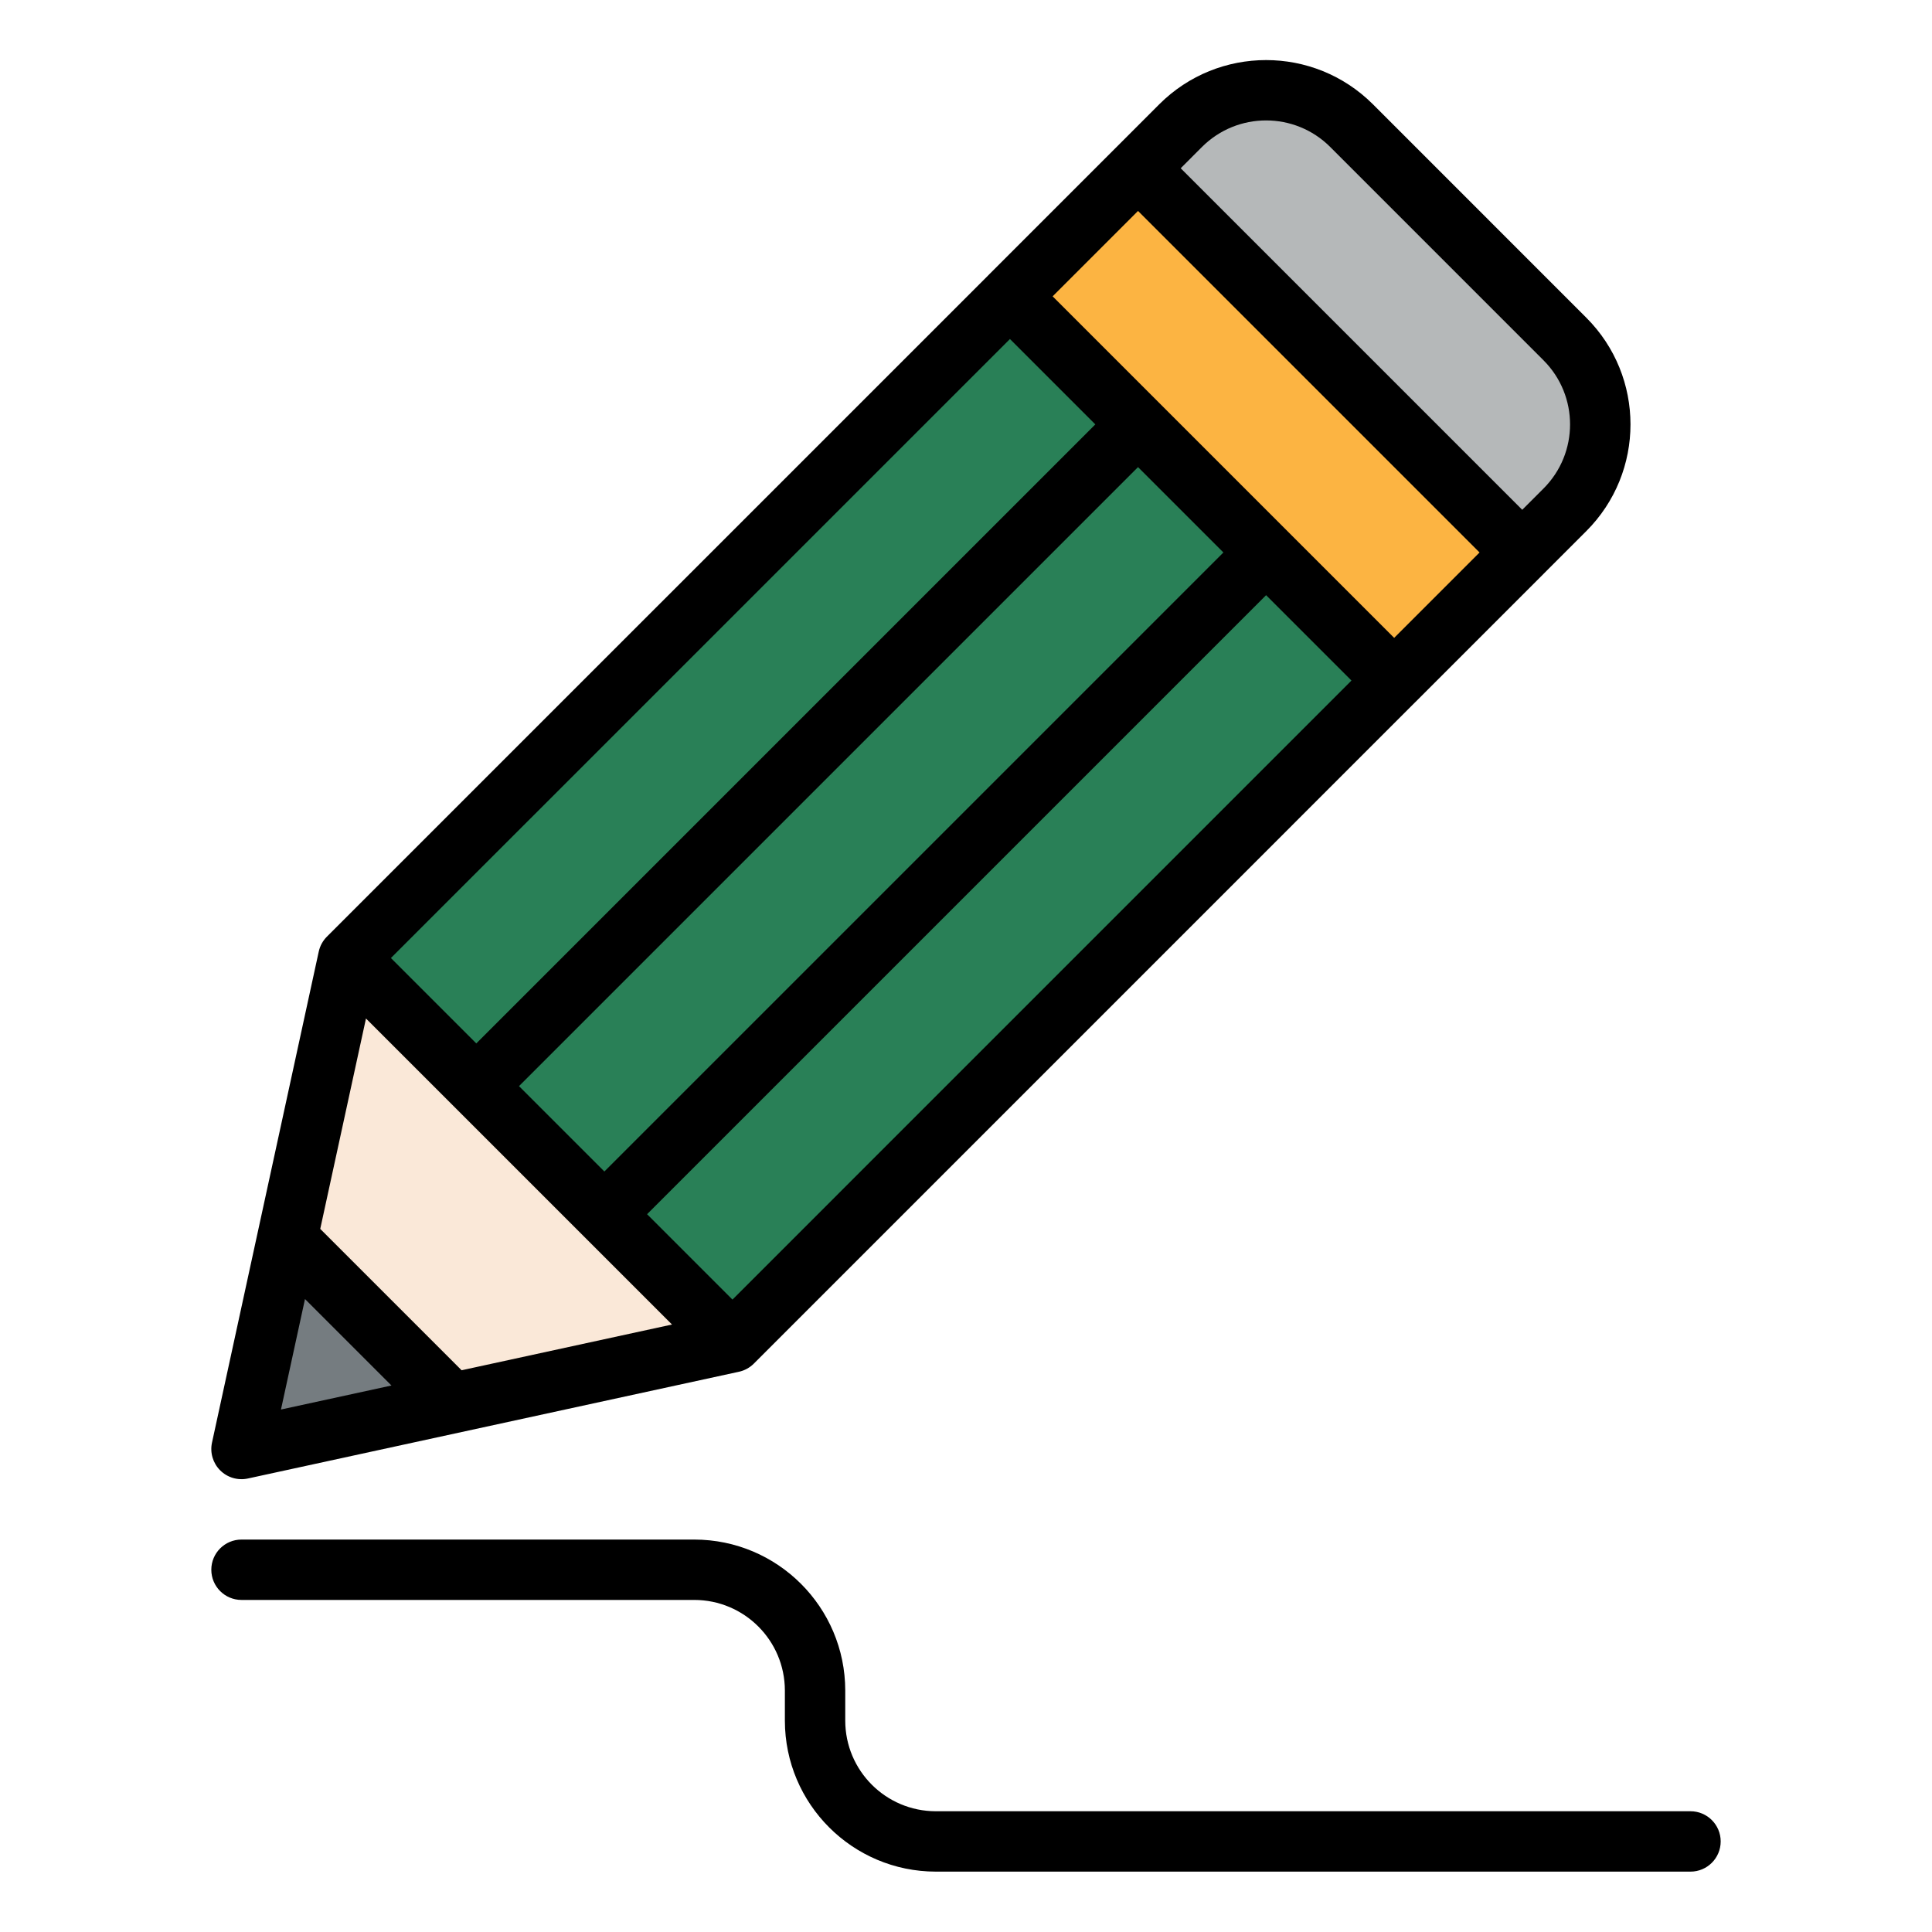
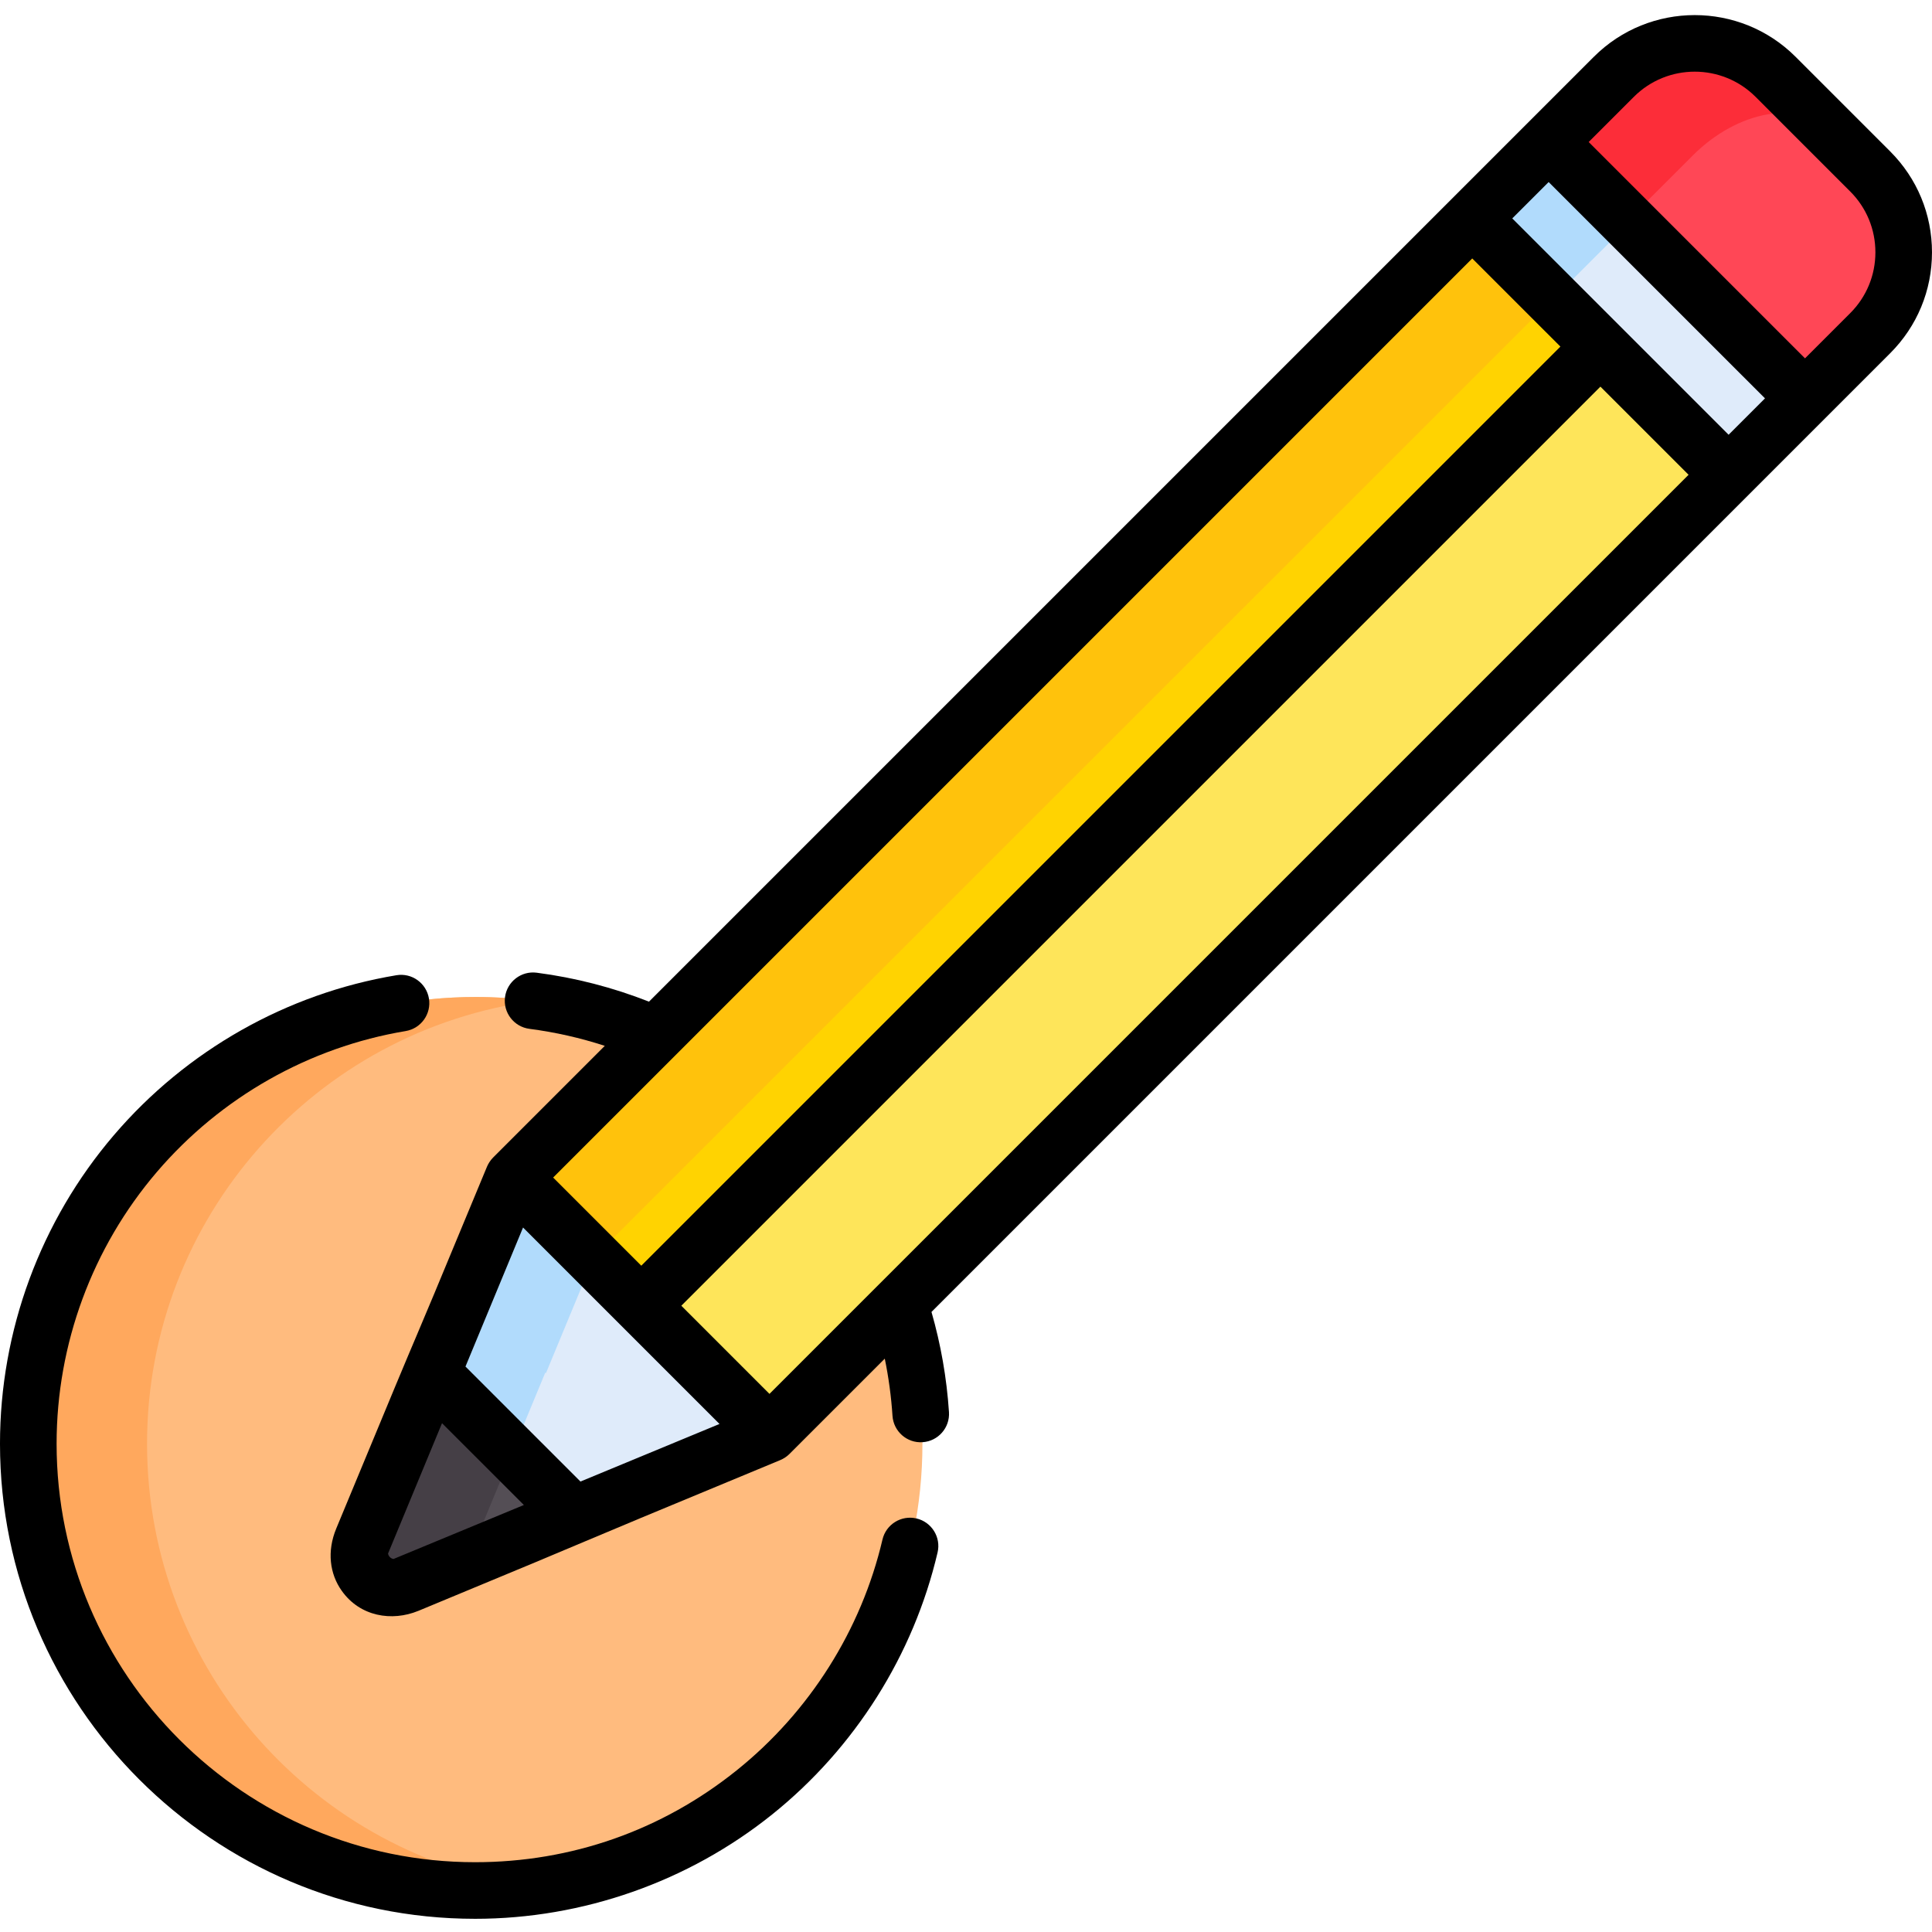
- <svg xmlns="http://www.w3.org/2000/svg" id="Filled" height="512" viewBox="0 0 512 512" width="512">
-   <path d="m216.735 333.088-22.627 22.628-130.108 28.284 28.284-130.108 22.628-22.627z" fill="#fae8d8" />
-   <path d="m119.762 371.88-55.762 12.12 12.12-55.762z" fill="#757c80" />
-   <path d="m167.362 72.638h144v272h-144z" fill="#298057" transform="matrix(.707 .707 -.707 .707 217.637 -108.146)" />
-   <path d="m294.642 53.358h144a0 0 0 0 1 0 0v24a32 32 0 0 1 -32 32h-80a32 32 0 0 1 -32-32v-24a0 0 0 0 1 0 0z" fill="#b5b8b9" transform="matrix(-.707 -.707 .707 -.707 568.368 398.141)" />
-   <path d="m263.529 88.471h144v48h-144z" fill="#fcb442" transform="matrix(.707 .707 -.707 .707 177.803 -204.313)" />
-   <path d="m64 424h120a24.027 24.027 0 0 1 24 24v8a40.045 40.045 0 0 0 40 40h200a8 8 0 0 0 0-16h-200a24.027 24.027 0 0 1 -24-24v-8a40.045 40.045 0 0 0 -40-40h-120a8 8 0 0 0 0 16z" />
-   <path d="m375.1 186.037c.009-.009.02-.017.03-.027l33.941-33.941c.01-.01.019-.021.028-.031l11.281-11.281a40 40 0 0 0 0-56.573l-56.566-56.573a40.069 40.069 0 0 0 -56.573 0l-11.28 11.29c-.01.01-.021.017-.03.027l-33.942 33.945c-.015.015-.027.032-.042.047l-175.323 175.313a7.99 7.99 0 0 0 -2.156 3.961l-.006.028c-.011.051-.023.1-.033.151l-28.246 129.927a8 8 0 0 0 9.516 9.516l129.921-28.242.178-.039h.009a8 8 0 0 0 3.961-2.156zm-278.112 83.875 81.1 81.1-55.759 12.121-37.462-37.462zm227.227-123.5-164.05 164.049-22.626-22.626 164.049-164.049zm11.314 11.314 22.626 22.626-164.045 164.054-22.631-22.631zm16.971-118.8 56.562 56.574a24.029 24.029 0 0 1 0 33.946l-5.652 5.654-90.51-90.512 5.654-5.659a24.048 24.048 0 0 1 33.946-.003zm-50.912 16.974 90.51 90.51-22.628 22.63-90.51-90.51zm-33.94 33.943 22.626 22.627-164.049 164.051-22.631-22.631zm-186.822 254.415 22.916 22.916-29.281 6.365z" />
+ <svg xmlns="http://www.w3.org/2000/svg" height="512pt" viewBox="0 -3 512 511" width="512pt">
+   <path d="m386.309 58.402 27.332-27.332 67.938 67.938-27.332 27.332zm0 0" fill="#dfebfa" />
+   <path d="m386.309 58.402 27.332-27.332 21.297 21.297-27.332 27.332zm0 0" fill="#b1dbfc" />
+   <path d="m238.527 342.055-64.613-71.258c-14.637-6.477-30.824-10.078-47.855-10.078-65.387 0-118.395 53.008-118.395 118.395 0 65.383 53.008 118.391 118.395 118.391 65.387 0 118.395-53.004 118.395-118.391 0-12.945-2.086-25.398-5.926-37.059zm0 0" fill="#ffbb7e" />
+   <path d="m38.969 379.113c0-60.086 44.762-109.711 102.758-117.363-5.125-.68-10.355-1.031-15.668-1.031-65.387 0-118.395 53.008-118.395 118.395s53.008 118.391 118.395 118.391c5.309 0 10.531-.352 15.652-1.031-57.988-7.656-102.742-57.281-102.742-117.359zm0 0" fill="#ffa85d" />
+   <path d="m390.324 54.383 33.969 33.969-254.176 254.176-33.969-33.969zm0 0" fill="#ffd301" />
+   <path d="m390.324 54.383 33.969 33.969-254.176 254.176-33.969-33.969zm0 0" fill="#ffd301" />
+   <path d="m424.293 88.352 33.969 33.969-254.176 254.176-33.969-33.969zm0 0" fill="#fee55a" />
+   <path d="m424.293 88.352 33.969 33.969-254.176 254.176-33.969-33.969zm0 0" fill="#fee55a" />
+   <path d="m136.145 308.562 254.176-254.176 21.211 21.207-254.18 254.176zm0 0" fill="#ffc20c" />
+   <path d="m495.789 41.934-25.074-25.074c-11.836-11.836-31.027-11.836-42.863 0l-17.277 17.277 67.938 67.938 17.277-17.277c11.836-11.836 11.836-31.027 0-42.863zm0 0" fill="#ff4756" />
+   <path d="m484.949 31.094-14.234-14.234c-11.836-11.836-31.027-11.836-42.863 0l-17.277 17.273 20.797 20.797 17.277-17.273c11.836-11.836 28.09-14.773 36.301-6.562zm0 0" fill="#fc2d39" />
+   <path d="m151.527 398.266 52.559-21.766-67.938-67.938-21.766 52.559zm0 0" fill="#dfebfa" />
+   <path d="m144.508 360.246.168.168 12.684-30.637-21.211-21.215-21.766 52.559 21.047 21.047zm0 0" fill="#b1dbfc" />
+   <path d="m108.199 416.445 44.203-18.305-37.895-37.895-18.309 44.203c-3.129 7.559 4.441 15.129 12 11.996zm0 0" fill="#544e55" />
+   <path d="m126.203 404.449 9.52-22.988-21.215-21.215-18.305 44.203c-3.133 7.559 4.438 15.129 11.996 11.996l17.367-7.191c-.219-1.531-.043-3.168.637-4.805zm0 0" fill="#453f46" />
+   <path d="m500.926 36.629-25.074-25.074c-14.742-14.738-38.727-14.738-53.469 0-31.375 31.375-243.168 243.168-250.395 250.395-9.551-3.762-19.531-6.344-29.75-7.672-4.102-.539-7.867 2.363-8.402 6.469-.535 4.109 2.363 7.871 6.473 8.406 6.797.883 13.48 2.391 19.969 4.508l-29.602 29.602c-.707.711-1.289 1.621-1.625 2.434-29.031 70.098-7.914 18.543-39.945 95.887-2.504 6.047-1.723 12.02 1.449 16.477 4.84 6.852 13.289 8.223 20.312 5.332.012-.004.023-.008.035-.012 62.223-25.77 23.082-9.797 95.82-39.918.992-.41 1.844-.996 2.5-1.656l25.254-25.25c1.02 4.973 1.707 10.035 2.043 15.152.273 4.133 3.855 7.281 7.98 6.988 4.133-.273 7.262-3.848 6.988-7.98-.598-9.039-2.16-17.945-4.633-26.539 15.535-15.539 244.547-244.551 254.07-254.074 7.141-7.145 11.074-16.637 11.074-26.738 0-10.098-3.934-19.594-11.074-26.734zm-321.875 239.473c.004-.004.004-.008.008-.008l211.102-211.102 23.363 23.359-243.574 243.574-23.363-23.363zm-74.762 133.543c-.719-.09-1.359-.73-1.449-1.449l14.301-34.539 21.688 21.684zm49.539-20.52-30.473-30.473 15.258-36.848 52.062 52.062zm79.238-52.379s-.004.004-.008.004l-29.141 29.145-23.359-23.363 243.57-243.57 23.363 23.359zm225.031-225.031c-36.508-36.508-20.844-20.844-57.332-57.332l9.645-9.641 57.332 57.332zm32.223-32.223-11.973 11.973-57.332-57.332 11.973-11.969c8.895-8.895 23.363-8.895 32.258 0l25.07 25.07h.004c4.309 4.309 6.68 10.039 6.68 16.129 0 6.094-2.371 11.82-6.68 16.129zm0 0" />
+   <path d="m125.895 505.004c28.562 0 56.531-9.828 78.762-27.676 21.891-17.574 37.449-42.227 43.812-69.41.945-4.031-1.559-8.066-5.59-9.012-4.035-.945-8.07 1.559-9.016 5.594-5.602 23.934-19.312 45.645-38.602 61.133-19.855 15.945-43.848 24.371-69.367 24.371-61.148 0-110.895-49.746-110.895-110.891 0-26.402 9.438-51.98 26.566-72.02 16.949-19.82 40.367-33.086 65.941-37.352 4.086-.684 6.844-4.547 6.164-8.633-.684-4.082-4.535-6.852-8.633-6.16-29.047 4.844-55.637 19.898-74.871 42.398-19.453 22.75-30.168 51.789-30.168 81.766 0 69.418 56.477 125.891 125.895 125.891zm0 0" />
</svg>
